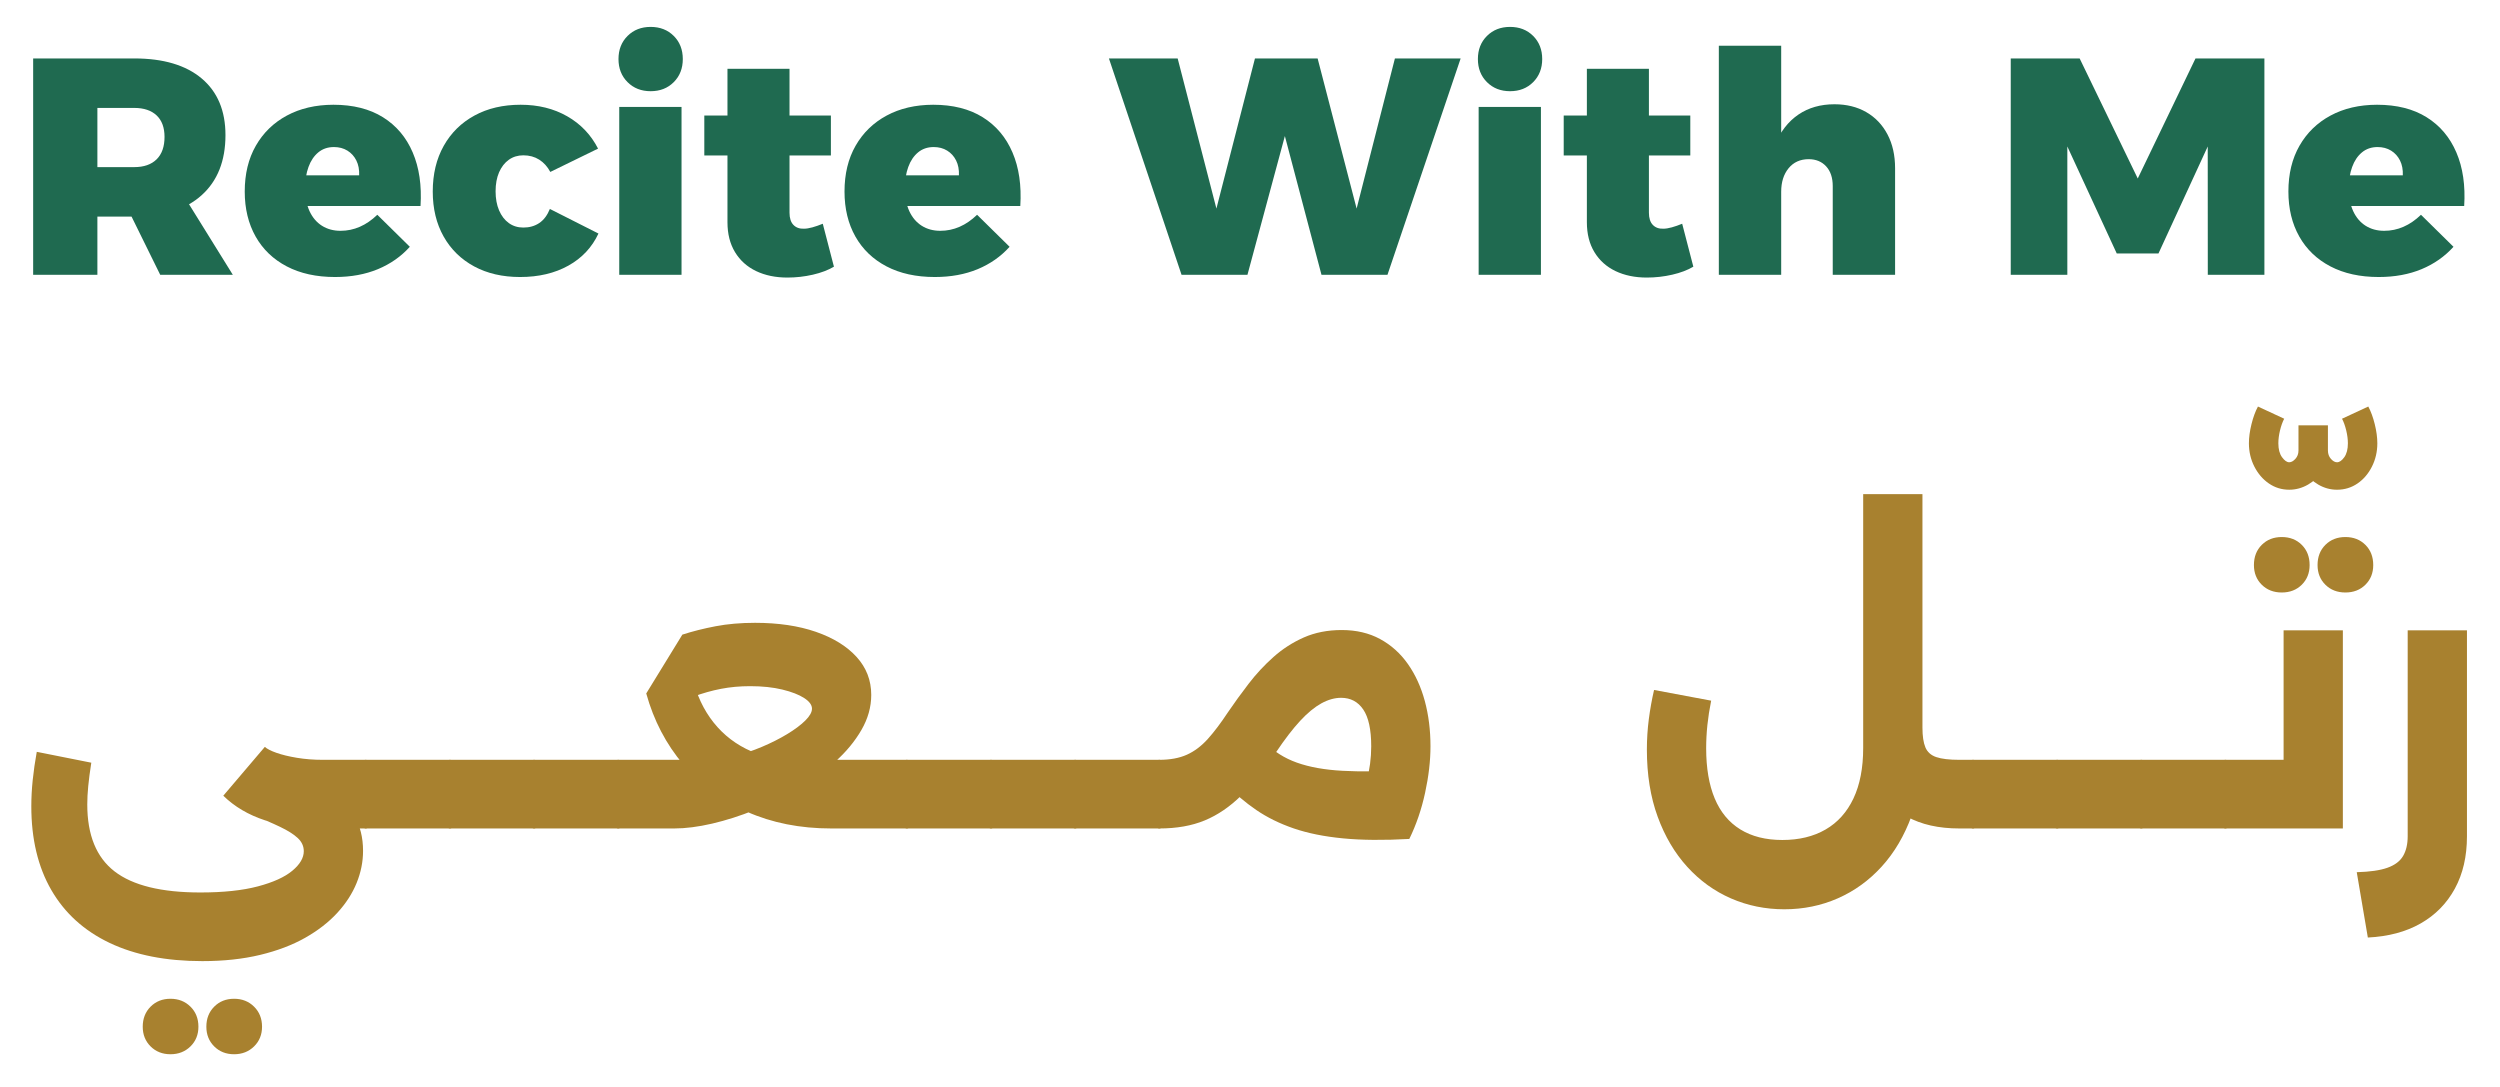
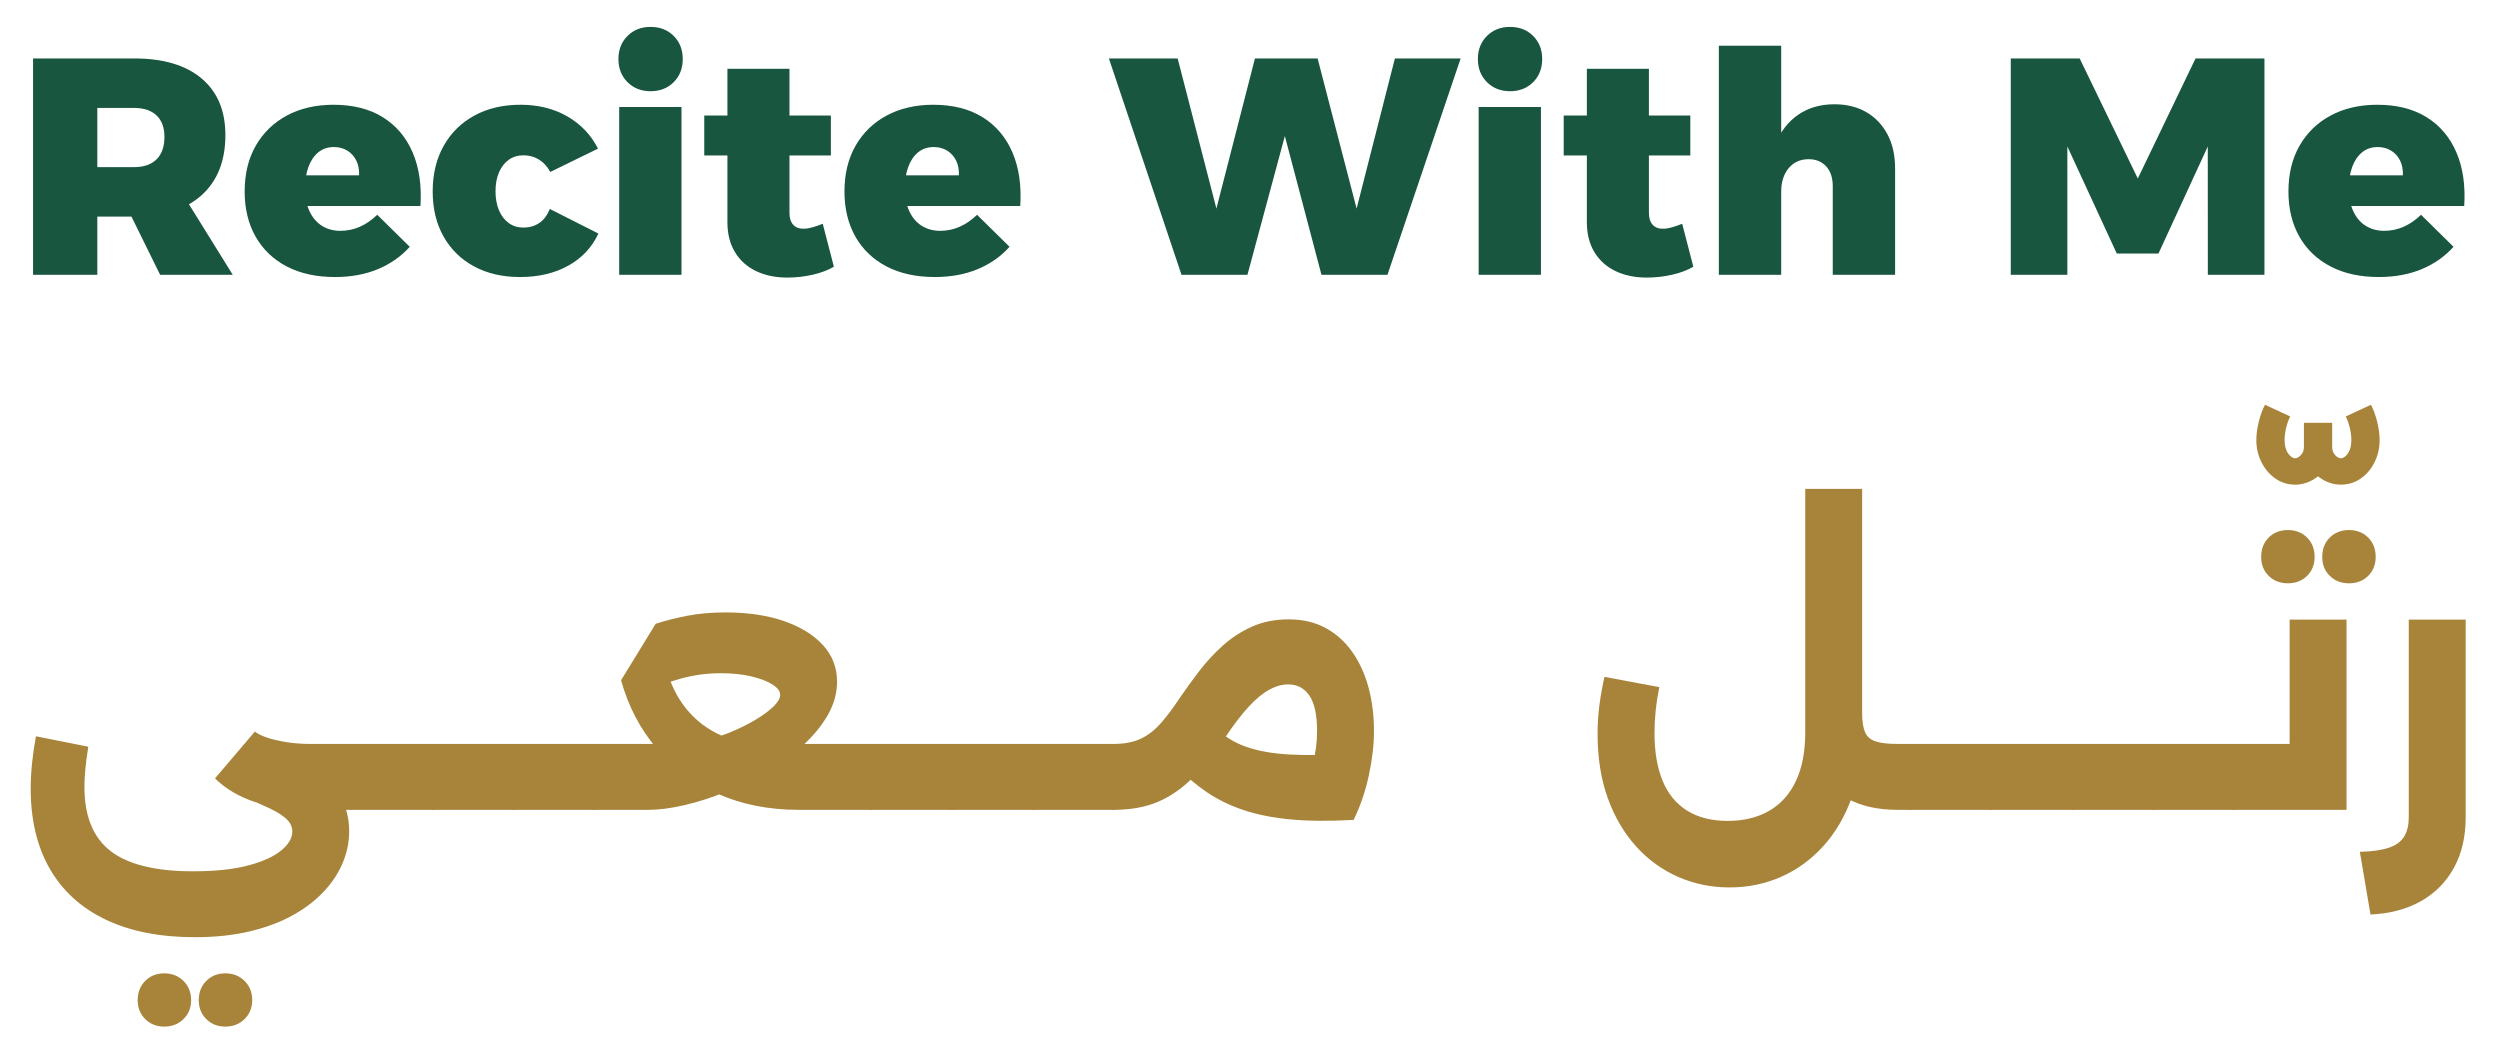
- <svg xmlns="http://www.w3.org/2000/svg" xmlns:xlink="http://www.w3.org/1999/xlink" role="img" aria-label="Recite With Me · رتّل معي" width="605.04" height="263.04" viewBox="0 0 605.04 263.04">
+ <svg xmlns="http://www.w3.org/2000/svg" xmlns:xlink="http://www.w3.org/1999/xlink" role="img" aria-label="Recite With Me · رتّل معي" width="605.04" height="256.08" viewBox="0 0 605.04 256.08">
  <defs>
    <g>
      <g id="light-glyph-0-0">
-         <path d="M 28.863 -52.363 C 35.906 -52.363 41.348 -50.746 45.184 -47.516 C 49.02 -44.285 50.938 -39.715 50.938 -33.812 C 50.938 -27.578 49.02 -22.734 45.184 -19.273 C 41.348 -15.812 35.906 -14.086 28.863 -14.086 L 19.941 -14.086 L 19.941 0 L 4.395 0 L 4.395 -52.363 Z M 28.863 -26.062 C 31.191 -26.062 32.992 -26.688 34.273 -27.945 C 35.551 -29.203 36.191 -31.012 36.191 -33.371 C 36.191 -35.633 35.551 -37.371 34.273 -38.578 C 32.992 -39.781 31.191 -40.387 28.863 -40.387 L 19.941 -40.387 L 19.941 -26.062 Z M 25.441 -19.707 L 40.488 -19.707 L 52.719 0 L 35.148 0 Z M 25.441 -19.707 " />
+         <path d="M 28.863 -52.367 C 35.91 -52.367 41.352 -50.75 45.188 -47.52 C 49.023 -44.285 50.941 -39.719 50.941 -33.812 C 50.941 -27.582 49.023 -22.734 45.188 -19.273 C 41.352 -15.816 35.91 -14.086 28.863 -14.086 L 19.945 -14.086 L 19.945 0 L 4.395 0 L 4.395 -52.367 Z M 28.863 -26.062 C 31.191 -26.062 32.996 -26.691 34.273 -27.945 C 35.551 -29.203 36.191 -31.012 36.191 -33.371 C 36.191 -35.637 35.551 -37.371 34.273 -38.578 C 32.996 -39.785 31.191 -40.387 28.863 -40.387 L 19.945 -40.387 L 19.945 -26.062 Z M 25.441 -19.707 L 40.488 -19.707 L 52.723 0 L 35.148 0 Z M 25.441 -19.707 " />
      </g>
      <g id="light-glyph-0-1">
-         <path d="M 29.125 -24.074 C 29.18 -25.449 28.957 -26.645 28.445 -27.664 C 27.941 -28.68 27.219 -29.477 26.281 -30.055 C 25.348 -30.629 24.262 -30.918 23.023 -30.918 C 21.539 -30.918 20.277 -30.488 19.238 -29.629 C 18.199 -28.77 17.406 -27.594 16.863 -26.098 C 16.32 -24.602 16.047 -22.91 16.047 -21.016 C 16.047 -18.809 16.406 -16.934 17.121 -15.391 C 17.84 -13.852 18.84 -12.676 20.129 -11.863 C 21.418 -11.055 22.914 -10.648 24.617 -10.648 C 27.867 -10.648 30.836 -11.941 33.52 -14.527 L 41.387 -6.781 C 39.285 -4.441 36.711 -2.637 33.668 -1.367 C 30.621 -0.102 27.164 0.535 23.293 0.535 C 18.777 0.535 14.879 -0.32 11.605 -2.035 C 8.328 -3.75 5.816 -6.16 4.062 -9.273 C 2.309 -12.387 1.434 -16.012 1.434 -20.156 C 1.434 -24.418 2.328 -28.113 4.121 -31.242 C 5.914 -34.375 8.418 -36.809 11.633 -38.539 C 14.848 -40.273 18.602 -41.145 22.891 -41.156 C 27.652 -41.156 31.652 -40.148 34.883 -38.133 C 38.117 -36.117 40.52 -33.277 42.086 -29.609 C 43.656 -25.949 44.289 -21.625 43.977 -16.648 L 14.055 -16.648 L 14.055 -24.074 Z M 29.125 -24.074 " />
+         <path d="M 29.125 -24.074 C 29.184 -25.449 28.957 -26.648 28.449 -27.664 C 27.941 -28.684 27.219 -29.48 26.285 -30.055 C 25.348 -30.633 24.262 -30.922 23.027 -30.922 C 21.543 -30.922 20.277 -30.492 19.238 -29.629 C 18.199 -28.77 17.406 -27.594 16.863 -26.098 C 16.32 -24.602 16.047 -22.91 16.047 -21.02 C 16.047 -18.809 16.406 -16.934 17.125 -15.391 C 17.84 -13.852 18.844 -12.676 20.129 -11.863 C 21.418 -11.055 22.914 -10.648 24.617 -10.648 C 27.867 -10.648 30.836 -11.941 33.523 -14.527 L 41.387 -6.781 C 39.289 -4.441 36.715 -2.637 33.668 -1.367 C 30.625 -0.102 27.164 0.535 23.297 0.535 C 18.777 0.535 14.879 -0.32 11.605 -2.035 C 8.328 -3.75 5.816 -6.16 4.062 -9.273 C 2.309 -12.387 1.434 -16.012 1.434 -20.156 C 1.434 -24.418 2.328 -28.113 4.121 -31.246 C 5.914 -34.379 8.418 -36.809 11.633 -38.543 C 14.852 -40.277 18.602 -41.148 22.895 -41.16 C 27.656 -41.16 31.652 -40.152 34.887 -38.133 C 38.117 -36.117 40.52 -33.277 42.09 -29.613 C 43.66 -25.949 44.289 -21.629 43.98 -16.648 L 14.055 -16.648 L 14.055 -24.074 Z M 29.125 -24.074 " />
      </g>
      <g id="light-glyph-0-2">
-         <path d="M 29.883 -24.895 C 29.195 -26.18 28.301 -27.172 27.195 -27.871 C 26.09 -28.57 24.812 -28.918 23.367 -28.918 C 22.023 -28.918 20.844 -28.559 19.84 -27.836 C 18.832 -27.113 18.051 -26.105 17.484 -24.809 C 16.922 -23.508 16.641 -21.977 16.641 -20.215 C 16.641 -18.449 16.922 -16.91 17.484 -15.594 C 18.051 -14.273 18.832 -13.25 19.84 -12.523 C 20.844 -11.797 22.023 -11.434 23.367 -11.434 C 24.836 -11.434 26.113 -11.797 27.199 -12.52 C 28.285 -13.242 29.148 -14.383 29.781 -15.938 L 41.535 -9.988 C 39.977 -6.645 37.551 -4.055 34.254 -2.219 C 30.957 -0.383 27.066 0.535 22.582 0.535 C 18.332 0.535 14.621 -0.32 11.449 -2.035 C 8.277 -3.75 5.816 -6.16 4.062 -9.273 C 2.309 -12.387 1.434 -16.012 1.434 -20.156 C 1.434 -24.375 2.32 -28.062 4.094 -31.215 C 5.863 -34.367 8.348 -36.809 11.539 -38.547 C 14.727 -40.289 18.449 -41.156 22.699 -41.156 C 26.957 -41.156 30.711 -40.227 33.969 -38.367 C 37.227 -36.512 39.715 -33.902 41.441 -30.539 Z M 29.883 -24.895 " />
+         <path d="M 29.883 -24.895 C 29.199 -26.18 28.301 -27.176 27.195 -27.871 C 26.09 -28.57 24.816 -28.922 23.371 -28.922 C 22.023 -28.922 20.848 -28.559 19.84 -27.84 C 18.836 -27.117 18.051 -26.105 17.488 -24.809 C 16.926 -23.512 16.641 -21.98 16.641 -20.215 C 16.641 -18.453 16.926 -16.91 17.488 -15.594 C 18.051 -14.273 18.836 -13.254 19.84 -12.527 C 20.848 -11.797 22.023 -11.434 23.371 -11.434 C 24.836 -11.434 26.113 -11.797 27.199 -12.52 C 28.285 -13.242 29.148 -14.383 29.785 -15.938 L 41.539 -9.988 C 39.98 -6.645 37.555 -4.055 34.254 -2.219 C 30.957 -0.383 27.066 0.535 22.582 0.535 C 18.332 0.535 14.621 -0.32 11.449 -2.035 C 8.277 -3.75 5.816 -6.16 4.062 -9.273 C 2.309 -12.387 1.434 -16.012 1.434 -20.156 C 1.434 -24.379 2.32 -28.062 4.094 -31.215 C 5.867 -34.367 8.348 -36.812 11.539 -38.551 C 14.73 -40.289 18.449 -41.16 22.699 -41.16 C 26.957 -41.16 30.715 -40.23 33.969 -38.371 C 37.227 -36.512 39.719 -33.902 41.445 -30.543 Z M 29.883 -24.895 " />
      </g>
      <g id="light-glyph-0-3">
-         <path d="M -0.25 -52.363 L 16.387 -52.363 L 27.422 -9.605 L 24.117 -9.605 L 35.094 -52.363 L 50.258 -52.363 L 61.367 -9.605 L 58.062 -9.605 L 68.965 -52.363 L 84.875 -52.363 L 67.164 0 L 51.195 0 L 40.637 -40.008 L 44.062 -39.992 L 33.277 0 L 17.328 0 Z M -0.25 -52.363 " />
+         <path d="M -0.25 -52.367 L 16.391 -52.367 L 27.426 -9.605 L 24.121 -9.605 L 35.098 -52.367 L 50.262 -52.367 L 61.371 -9.605 L 58.066 -9.605 L 68.969 -52.367 L 84.879 -52.367 L 67.168 0 L 51.199 0 L 40.641 -40.012 L 44.062 -39.996 L 33.281 0 L 17.328 0 Z M -0.25 -52.367 " />
      </g>
      <g id="light-glyph-1-0">
-         <path d="M 4.578 -40.621 L 19.652 -40.621 L 19.652 0 L 4.578 0 Z M 12.176 -59.996 C 14.449 -59.996 16.312 -59.27 17.773 -57.809 C 19.23 -56.352 19.961 -54.484 19.961 -52.215 C 19.961 -49.953 19.23 -48.09 17.773 -46.629 C 16.312 -45.164 14.449 -44.434 12.176 -44.434 C 9.914 -44.434 8.055 -45.164 6.59 -46.629 C 5.125 -48.09 4.395 -49.953 4.395 -52.215 C 4.395 -54.484 5.125 -56.352 6.59 -57.809 C 8.055 -59.27 9.914 -59.996 12.176 -59.996 Z M 12.176 -59.996 " />
+         <path d="M 4.578 -40.621 L 19.656 -40.621 L 19.656 0 L 4.578 0 Z M 12.176 -60 C 14.449 -60 16.316 -59.273 17.773 -57.812 C 19.23 -56.355 19.961 -54.488 19.961 -52.219 C 19.961 -49.957 19.23 -48.094 17.773 -46.629 C 16.316 -45.168 14.449 -44.434 12.176 -44.434 C 9.918 -44.434 8.055 -45.168 6.59 -46.629 C 5.125 -48.094 4.395 -49.957 4.395 -52.219 C 4.395 -54.488 5.125 -56.355 6.59 -57.812 C 8.055 -59.273 9.918 -60 12.176 -60 Z M 12.176 -60 " />
      </g>
      <g id="light-glyph-1-1">
-         <path d="M 21.578 -15.035 C 21.578 -13.719 21.891 -12.734 22.52 -12.082 C 23.148 -11.426 24 -11.117 25.07 -11.156 C 25.648 -11.156 26.336 -11.27 27.133 -11.488 C 27.926 -11.707 28.758 -12 29.629 -12.359 L 32.328 -1.965 C 30.941 -1.137 29.238 -0.492 27.219 -0.027 C 25.203 0.438 23.148 0.668 21.062 0.668 C 18.203 0.668 15.68 0.145 13.492 -0.902 C 11.309 -1.949 9.605 -3.477 8.387 -5.488 C 7.172 -7.496 6.562 -9.906 6.562 -12.711 L 6.562 -49.859 L 21.578 -49.859 Z M 0.957 -38.551 L 31.594 -38.551 L 31.594 -28.883 L 0.957 -28.883 Z M 0.957 -38.551 " />
+         <path d="M 21.578 -15.035 C 21.578 -13.719 21.891 -12.734 22.52 -12.082 C 23.152 -11.426 24 -11.121 25.07 -11.16 C 25.652 -11.16 26.34 -11.27 27.133 -11.488 C 27.926 -11.711 28.762 -12 29.629 -12.359 L 32.328 -1.965 C 30.941 -1.137 29.238 -0.492 27.219 -0.027 C 25.203 0.438 23.152 0.668 21.062 0.668 C 18.203 0.668 15.68 0.145 13.496 -0.902 C 11.309 -1.949 9.605 -3.48 8.391 -5.488 C 7.172 -7.496 6.562 -9.906 6.562 -12.715 L 6.562 -49.863 L 21.578 -49.863 Z M 0.957 -38.555 L 31.598 -38.555 L 31.598 -28.883 L 0.957 -28.883 Z M 0.957 -38.555 " />
      </g>
      <g id="light-glyph-1-2">
-         <path d="M 32.52 -21.473 C 32.52 -23.496 31.984 -25.09 30.922 -26.246 C 29.859 -27.402 28.441 -27.984 26.676 -27.984 C 24.633 -27.973 23.02 -27.238 21.828 -25.781 C 20.637 -24.324 20.043 -22.43 20.043 -20.094 L 16.59 -20.094 C 16.59 -24.551 17.246 -28.363 18.562 -31.531 C 19.879 -34.695 21.762 -37.109 24.207 -38.777 C 26.656 -40.441 29.562 -41.273 32.93 -41.273 C 35.863 -41.273 38.426 -40.641 40.625 -39.375 C 42.82 -38.113 44.535 -36.316 45.762 -33.992 C 46.992 -31.664 47.609 -28.93 47.609 -25.781 L 47.609 0 L 32.52 0 Z M 4.953 -55.441 L 20.043 -55.441 L 20.043 0 L 4.953 0 Z M 4.953 -55.441 " />
+         <path d="M 32.52 -21.473 C 32.52 -23.496 31.988 -25.09 30.926 -26.246 C 29.859 -27.406 28.445 -27.984 26.676 -27.984 C 24.637 -27.973 23.02 -27.242 21.828 -25.785 C 20.637 -24.328 20.043 -22.43 20.043 -20.094 L 16.59 -20.094 C 16.59 -24.555 17.246 -28.367 18.562 -31.531 C 19.879 -34.699 21.762 -37.113 24.207 -38.777 C 26.656 -40.445 29.566 -41.277 32.934 -41.277 C 35.863 -41.277 38.43 -40.645 40.625 -39.379 C 42.824 -38.113 44.535 -36.316 45.766 -33.992 C 46.996 -31.668 47.609 -28.93 47.609 -25.781 L 47.609 0 L 32.52 0 Z M 4.953 -55.445 L 20.043 -55.445 L 20.043 0 L 4.953 0 Z M 4.953 -55.445 " />
      </g>
      <g id="light-glyph-2-0">
</g>
      <g id="light-glyph-3-0">
-         <path d="M 4.395 -52.363 L 21.07 -52.363 L 35.133 -23.309 L 49.109 -52.363 L 65.785 -52.363 L 65.785 0 L 52.086 0 L 52.07 -31.055 L 40.145 -5.16 L 30.051 -5.16 L 18.09 -31.055 L 18.09 0 L 4.395 0 Z M 4.395 -52.363 " />
+         <path d="M 4.395 -52.367 L 21.07 -52.367 L 35.137 -23.309 L 49.113 -52.367 L 65.789 -52.367 L 65.789 0 L 52.09 0 L 52.074 -31.059 L 40.145 -5.16 L 30.051 -5.16 L 18.09 -31.059 L 18.09 0 L 4.395 0 Z M 4.395 -52.367 " />
      </g>
      <g id="light-glyph-4-0">
-         <path d="M 79.352 0 C 74.352 0 70.129 -0.953 66.676 -2.863 C 63.227 -4.77 60.598 -7.547 58.789 -11.195 C 56.984 -14.844 56.082 -19.25 56.082 -24.418 L 70.426 -24.418 C 70.426 -22.371 70.66 -20.781 71.133 -19.641 C 71.605 -18.504 72.484 -17.711 73.77 -17.273 C 75.055 -16.832 76.914 -16.613 79.352 -16.613 L 82.754 -16.613 L 82.754 0 Z M 37 19.559 C 32.43 19.559 28.129 18.684 24.105 16.934 C 20.078 15.18 16.547 12.633 13.504 9.285 C 10.461 5.941 8.074 1.895 6.34 -2.863 C 4.602 -7.617 3.734 -13.027 3.734 -19.094 C 3.734 -21.586 3.891 -24.035 4.203 -26.445 C 4.516 -28.855 4.938 -31.215 5.473 -33.52 L 19.293 -30.93 C 18.887 -28.918 18.582 -26.957 18.379 -25.039 C 18.18 -23.121 18.082 -21.246 18.082 -19.414 C 18.082 -14.629 18.766 -10.586 20.141 -7.285 C 21.516 -3.984 23.586 -1.48 26.348 0.227 C 29.109 1.934 32.5 2.789 36.52 2.789 C 40.566 2.789 44.055 1.945 46.98 0.254 C 49.906 -1.438 52.156 -3.941 53.727 -7.258 C 55.297 -10.578 56.082 -14.648 56.082 -19.469 L 56.082 -80.914 L 70.426 -80.914 L 70.426 -19.469 C 70.426 -13.332 69.547 -7.855 67.797 -3.047 C 66.043 1.758 63.637 5.844 60.578 9.207 C 57.52 12.57 53.977 15.137 49.949 16.906 C 45.926 18.676 41.609 19.559 37 19.559 Z M 82.648 0 L 82.648 -16.613 C 83.227 -16.613 83.684 -15.863 84.016 -14.363 C 84.348 -12.863 84.516 -10.879 84.516 -8.406 C 84.516 -5.863 84.348 -3.824 84.016 -2.293 C 83.684 -0.766 83.227 0 82.648 0 Z M 82.648 0 " />
+         <path d="M 76.184 0 C 71.383 0 67.324 -0.914 64.012 -2.746 C 60.699 -4.578 58.176 -7.246 56.441 -10.746 C 54.707 -14.25 53.84 -18.48 53.84 -23.441 L 67.613 -23.441 C 67.613 -21.48 67.84 -19.949 68.289 -18.855 C 68.742 -17.762 69.586 -17.004 70.82 -16.582 C 72.055 -16.16 73.844 -15.949 76.184 -15.949 L 79.449 -15.949 L 79.449 0 Z M 35.523 18.777 C 31.133 18.777 27.008 17.938 23.141 16.254 C 19.277 14.574 15.887 12.125 12.965 8.914 C 10.043 5.703 7.75 1.816 6.086 -2.746 C 4.418 -7.312 3.586 -12.508 3.586 -18.332 C 3.586 -20.723 3.734 -23.074 4.035 -25.391 C 4.336 -27.703 4.738 -29.969 5.254 -32.18 L 18.523 -29.695 C 18.129 -27.766 17.836 -25.879 17.645 -24.039 C 17.453 -22.199 17.359 -20.398 17.359 -18.641 C 17.359 -14.043 18.02 -10.164 19.336 -6.996 C 20.656 -3.824 22.641 -1.422 25.293 0.219 C 27.945 1.855 31.203 2.676 35.062 2.676 C 38.945 2.676 42.293 1.867 45.105 0.242 C 47.914 -1.379 50.074 -3.785 51.578 -6.969 C 53.086 -10.152 53.84 -14.062 53.84 -18.691 L 53.84 -77.68 L 67.613 -77.68 L 67.613 -18.691 C 67.613 -12.797 66.77 -7.543 65.09 -2.926 C 63.406 1.688 61.098 5.613 58.16 8.84 C 55.219 12.066 51.82 14.531 47.953 16.23 C 44.09 17.93 39.945 18.777 35.523 18.777 Z M 79.344 0 L 79.344 -15.949 C 79.902 -15.949 80.34 -15.23 80.66 -13.789 C 80.98 -12.352 81.141 -10.445 81.141 -8.07 C 81.141 -5.629 80.98 -3.672 80.66 -2.203 C 80.34 -0.734 79.902 0 79.344 0 Z M 79.344 0 " />
      </g>
      <g id="light-glyph-4-1">
-         <path d="M 14.09 -47.957 L 28.434 -47.957 L 28.434 0 L 0 0 L 0 -16.613 L 14.09 -16.613 Z M 0 0 C -0.578 0 -1.035 -0.762 -1.367 -2.289 C -1.703 -3.812 -1.867 -5.863 -1.867 -8.438 C -1.867 -10.918 -1.703 -12.898 -1.367 -14.383 C -1.035 -15.871 -0.578 -16.613 0 -16.613 Z M 29.047 -57.109 C 27.09 -57.109 25.48 -57.73 24.211 -58.98 C 22.945 -60.23 22.309 -61.82 22.309 -63.75 C 22.309 -65.75 22.945 -67.383 24.211 -68.641 C 25.48 -69.902 27.09 -70.531 29.047 -70.531 C 31.004 -70.531 32.617 -69.902 33.883 -68.641 C 35.152 -67.383 35.785 -65.75 35.785 -63.75 C 35.785 -61.82 35.152 -60.23 33.883 -58.98 C 32.617 -57.73 31.004 -57.109 29.047 -57.109 Z M 13.648 -57.109 C 11.691 -57.109 10.082 -57.73 8.812 -58.98 C 7.547 -60.23 6.91 -61.82 6.91 -63.75 C 6.91 -65.75 7.547 -67.383 8.812 -68.641 C 10.082 -69.902 11.691 -70.531 13.648 -70.531 C 15.605 -70.531 17.219 -69.902 18.484 -68.641 C 19.754 -67.383 20.387 -65.75 20.387 -63.75 C 20.387 -61.82 19.754 -60.23 18.484 -58.98 C 17.219 -57.73 15.605 -57.109 13.648 -57.109 Z M 13.648 -57.109 " />
+         <path d="M 13.527 -46.039 L 27.301 -46.039 L 27.301 0 L 0 0 L 0 -15.949 L 13.527 -15.949 Z M 0 0 C -0.555 0 -0.992 -0.73 -1.312 -2.195 C -1.633 -3.66 -1.793 -5.629 -1.793 -8.102 C -1.793 -10.48 -1.633 -12.383 -1.312 -13.809 C -0.992 -15.234 -0.555 -15.949 0 -15.949 Z M 27.887 -54.828 C 26.008 -54.828 24.461 -55.426 23.246 -56.625 C 22.027 -57.824 21.418 -59.352 21.418 -61.203 C 21.418 -63.125 22.027 -64.691 23.246 -65.898 C 24.461 -67.109 26.008 -67.715 27.887 -67.715 C 29.766 -67.715 31.316 -67.109 32.531 -65.898 C 33.746 -64.691 34.355 -63.125 34.355 -61.203 C 34.355 -59.352 33.746 -57.824 32.531 -56.625 C 31.316 -55.426 29.766 -54.828 27.887 -54.828 Z M 13.105 -54.828 C 11.227 -54.828 9.68 -55.426 8.461 -56.625 C 7.246 -57.824 6.637 -59.352 6.637 -61.203 C 6.637 -63.125 7.246 -64.691 8.461 -65.898 C 9.68 -67.109 11.227 -67.715 13.105 -67.715 C 14.984 -67.715 16.531 -67.109 17.746 -65.898 C 18.965 -64.691 19.574 -63.125 19.574 -61.203 C 19.574 -59.352 18.965 -57.824 17.746 -56.625 C 16.531 -55.426 14.984 -54.828 13.105 -54.828 Z M 13.105 -54.828 " />
      </g>
      <g id="light-glyph-4-2">
-         <path d="M 0 10.582 C 3.168 10.5 5.645 10.145 7.43 9.508 C 9.219 8.871 10.484 7.918 11.223 6.645 C 11.961 5.371 12.328 3.789 12.328 1.895 L 12.328 -47.957 L 26.672 -47.957 L 26.672 1.895 C 26.672 6.762 25.695 10.984 23.738 14.57 C 21.781 18.156 19.02 20.961 15.457 22.988 C 11.895 25.02 7.637 26.152 2.684 26.395 Z M 0 10.582 " />
+         <path d="M 0 10.156 C 3.039 10.082 5.418 9.738 7.133 9.125 C 8.852 8.516 10.062 7.602 10.773 6.379 C 11.48 5.16 11.836 3.637 11.836 1.82 L 11.836 -46.039 L 25.609 -46.039 L 25.609 1.82 C 25.609 6.488 24.668 10.547 22.789 13.988 C 20.91 17.43 18.262 20.125 14.84 22.07 C 11.418 24.02 7.332 25.109 2.574 25.34 Z M 0 10.156 " />
      </g>
      <g id="light-glyph-4-3">
-         <path d="M 0 0 L 0 -16.613 L 21.59 -16.613 C 23.574 -16.613 25.707 -16.898 27.996 -17.473 C 30.281 -18.047 32.539 -18.805 34.766 -19.742 C 36.992 -20.68 39.027 -21.707 40.867 -22.816 C 42.711 -23.93 44.176 -25.023 45.266 -26.098 C 46.355 -27.176 46.902 -28.141 46.902 -28.992 C 46.902 -29.895 46.27 -30.75 45.004 -31.57 C 43.742 -32.387 41.984 -33.07 39.734 -33.617 C 37.484 -34.164 34.883 -34.438 31.93 -34.438 C 29.465 -34.438 27.121 -34.227 24.898 -33.797 C 22.676 -33.371 20.406 -32.73 18.094 -31.875 L 15.105 -28.516 L 6.793 -32.676 L 15.531 -46.914 C 18.012 -47.715 20.695 -48.391 23.578 -48.941 C 26.461 -49.492 29.648 -49.77 33.145 -49.77 C 38.738 -49.77 43.641 -49.043 47.848 -47.59 C 52.055 -46.133 55.34 -44.109 57.703 -41.508 C 60.062 -38.914 61.246 -35.848 61.246 -32.316 C 61.246 -29.406 60.457 -26.586 58.875 -23.848 C 57.297 -21.113 55.18 -18.551 52.52 -16.16 C 49.859 -13.766 46.855 -11.586 43.512 -9.613 C 40.168 -7.645 36.711 -5.938 33.145 -4.504 C 29.578 -3.066 26.105 -1.957 22.73 -1.172 C 19.355 -0.391 16.305 0 13.582 0 Z M 51.582 0 C 44.031 0 37.215 -1.352 31.137 -4.055 C 25.055 -6.762 19.934 -10.57 15.766 -15.484 C 11.598 -20.398 8.605 -26.129 6.793 -32.676 L 17.668 -38.188 C 18.422 -33.855 19.938 -30.066 22.215 -26.82 C 24.492 -23.574 27.395 -21.059 30.922 -19.281 C 34.449 -17.5 38.383 -16.613 42.723 -16.613 L 69.879 -16.613 L 69.879 0 Z M 69.879 0 L 69.879 -16.613 C 70.457 -16.613 70.91 -15.863 71.246 -14.363 C 71.578 -12.863 71.746 -10.879 71.746 -8.406 C 71.746 -5.863 71.578 -3.824 71.246 -2.293 C 70.91 -0.766 70.457 0 69.879 0 Z M 0 0 C -0.578 0 -1.035 -0.766 -1.367 -2.293 C -1.703 -3.824 -1.867 -5.875 -1.867 -8.445 C -1.867 -10.918 -1.703 -12.898 -1.367 -14.383 C -1.035 -15.871 -0.578 -16.613 0 -16.613 Z M 0 0 " />
+         <path d="M 0 0 L 0 -15.949 L 20.727 -15.949 C 22.633 -15.949 24.68 -16.223 26.875 -16.773 C 29.07 -17.328 31.238 -18.051 33.379 -18.953 C 35.516 -19.855 37.469 -20.84 39.238 -21.906 C 41.004 -22.973 42.41 -24.023 43.457 -25.055 C 44.504 -26.09 45.027 -27.016 45.027 -27.836 C 45.027 -28.699 44.422 -29.523 43.207 -30.309 C 41.996 -31.094 40.309 -31.75 38.148 -32.273 C 35.988 -32.801 33.488 -33.062 30.656 -33.062 C 28.289 -33.062 26.039 -32.859 23.902 -32.449 C 21.77 -32.039 19.59 -31.422 17.371 -30.602 L 14.5 -27.375 L 6.52 -31.371 L 14.91 -45.039 C 17.293 -45.809 19.867 -46.457 22.633 -46.988 C 25.402 -47.516 28.465 -47.781 31.82 -47.781 C 37.191 -47.781 41.898 -47.082 45.938 -45.688 C 49.977 -44.289 53.129 -42.344 55.398 -39.852 C 57.664 -37.359 58.797 -34.418 58.797 -31.027 C 58.797 -28.234 58.039 -25.523 56.523 -22.898 C 55.008 -20.27 52.973 -17.809 50.422 -15.512 C 47.867 -13.215 44.984 -11.121 41.773 -9.23 C 38.562 -7.336 35.246 -5.703 31.82 -4.324 C 28.395 -2.945 25.062 -1.879 21.82 -1.125 C 18.582 -0.375 15.652 0 13.039 0 Z M 49.523 0 C 42.273 0 35.73 -1.297 29.891 -3.895 C 24.055 -6.492 19.137 -10.148 15.133 -14.867 C 11.133 -19.586 8.262 -25.086 6.52 -31.371 L 16.961 -36.664 C 17.688 -32.504 19.141 -28.863 21.328 -25.746 C 23.516 -22.633 26.301 -20.219 29.688 -18.512 C 33.074 -16.801 36.848 -15.949 41.016 -15.949 L 67.086 -15.949 L 67.086 0 Z M 67.086 0 L 67.086 -15.949 C 67.641 -15.949 68.078 -15.23 68.398 -13.789 C 68.719 -12.352 68.879 -10.445 68.879 -8.07 C 68.879 -5.629 68.719 -3.672 68.398 -2.203 C 68.078 -0.734 67.641 0 67.086 0 Z M 0 0 C -0.555 0 -0.992 -0.734 -1.312 -2.203 C -1.633 -3.672 -1.793 -5.641 -1.793 -8.109 C -1.793 -10.484 -1.633 -12.383 -1.312 -13.809 C -0.992 -15.234 -0.555 -15.949 0 -15.949 Z M 0 0 " />
      </g>
      <g id="light-glyph-4-4">
-         <path d="M 0 0 L 0 -16.613 C 2.633 -16.613 4.863 -17.027 6.695 -17.852 C 8.531 -18.68 10.219 -19.953 11.762 -21.668 C 13.305 -23.387 14.918 -25.523 16.598 -28.074 C 18.172 -30.387 19.859 -32.715 21.656 -35.051 C 23.453 -37.391 25.449 -39.539 27.648 -41.496 C 29.844 -43.453 32.293 -45.031 34.996 -46.227 C 37.703 -47.422 40.762 -48.023 44.18 -48.023 C 47.691 -48.023 50.785 -47.293 53.461 -45.84 C 56.133 -44.387 58.371 -42.375 60.176 -39.809 C 61.984 -37.242 63.348 -34.262 64.27 -30.863 C 65.188 -27.465 65.648 -23.805 65.648 -19.883 C 65.648 -16.387 65.211 -12.629 64.34 -8.613 C 63.469 -4.598 62.195 -0.883 60.523 2.535 L 46.914 -3.48 C 48.348 -5.973 49.438 -8.613 50.184 -11.406 C 50.93 -14.203 51.305 -17.027 51.305 -19.883 C 51.305 -23.922 50.664 -26.887 49.383 -28.781 C 48.102 -30.676 46.312 -31.621 44.02 -31.621 C 42.461 -31.621 40.863 -31.172 39.223 -30.27 C 37.582 -29.363 35.871 -27.949 34.09 -26.027 C 32.312 -24.102 30.383 -21.59 28.301 -18.492 C 25.418 -14.188 22.602 -10.68 19.848 -7.965 C 17.094 -5.254 14.148 -3.246 11.016 -1.949 C 7.879 -0.648 4.207 0 0 0 Z M 59.738 -14.078 L 60.523 2.535 C 54.352 2.883 48.996 2.836 44.461 2.395 C 39.922 1.957 35.953 1.152 32.551 -0.012 C 29.148 -1.18 26.125 -2.668 23.477 -4.477 C 20.832 -6.285 18.375 -8.375 16.105 -10.742 L 25.594 -20.828 C 27.719 -18.641 30.301 -17.008 33.336 -15.926 C 36.375 -14.844 40.051 -14.188 44.359 -13.957 C 48.668 -13.727 53.797 -13.766 59.738 -14.078 Z M 0 0 C -0.578 0 -1.035 -0.766 -1.367 -2.293 C -1.703 -3.824 -1.867 -5.875 -1.867 -8.445 C -1.867 -10.918 -1.703 -12.898 -1.367 -14.383 C -1.035 -15.871 -0.578 -16.613 0 -16.613 Z M 0 0 " />
+         <path d="M 0 0 L 0 -15.949 C 2.527 -15.949 4.672 -16.344 6.43 -17.141 C 8.188 -17.934 9.809 -19.156 11.293 -20.805 C 12.773 -22.453 14.32 -24.504 15.938 -26.953 C 17.449 -29.172 19.066 -31.406 20.789 -33.652 C 22.516 -35.898 24.434 -37.961 26.543 -39.84 C 28.652 -41.719 31.004 -43.23 33.602 -44.379 C 36.195 -45.527 39.133 -46.102 42.414 -46.102 C 45.789 -46.102 48.758 -45.406 51.324 -44.008 C 53.891 -42.613 56.039 -40.684 57.773 -38.219 C 59.508 -35.754 60.816 -32.891 61.699 -29.629 C 62.582 -26.367 63.027 -22.852 63.027 -19.086 C 63.027 -15.73 62.605 -12.125 61.77 -8.27 C 60.934 -4.414 59.711 -0.848 58.105 2.434 L 45.039 -3.344 C 46.414 -5.734 47.461 -8.27 48.18 -10.953 C 48.895 -13.633 49.254 -16.344 49.254 -19.086 C 49.254 -22.965 48.641 -25.812 47.41 -27.633 C 46.18 -29.449 44.465 -30.359 42.262 -30.359 C 40.766 -30.359 39.23 -29.926 37.656 -29.059 C 36.078 -28.191 34.438 -26.836 32.73 -24.984 C 31.023 -23.137 29.168 -20.727 27.172 -17.754 C 24.402 -13.621 21.699 -10.254 19.055 -7.648 C 16.41 -5.043 13.586 -3.117 10.574 -1.871 C 7.566 -0.625 4.039 0 0 0 Z M 57.352 -13.516 L 58.105 2.434 C 52.18 2.766 47.039 2.723 42.684 2.301 C 38.328 1.879 34.516 1.105 31.25 -0.012 C 27.984 -1.133 25.082 -2.559 22.539 -4.297 C 20 -6.035 17.641 -8.039 15.461 -10.312 L 24.57 -19.996 C 26.609 -17.895 29.09 -16.328 32.004 -15.289 C 34.922 -14.25 38.449 -13.621 42.586 -13.398 C 46.723 -13.176 51.645 -13.215 57.352 -13.516 Z M 0 0 C -0.555 0 -0.992 -0.734 -1.312 -2.203 C -1.633 -3.672 -1.793 -5.641 -1.793 -8.109 C -1.793 -10.484 -1.633 -12.383 -1.312 -13.809 C -0.992 -15.234 -0.555 -15.949 0 -15.949 Z M 0 0 " />
      </g>
      <g id="light-glyph-5-0">
-         <path d="M 0 0 L 0 -16.613 L 20.375 -16.613 L 20.375 0 Z M 20.375 0 L 20.375 -16.613 C 20.953 -16.613 21.41 -15.863 21.742 -14.363 C 22.074 -12.863 22.242 -10.879 22.242 -8.406 C 22.242 -5.863 22.074 -3.824 21.742 -2.293 C 21.41 -0.766 20.953 0 20.375 0 Z M 0 0 C -0.578 0 -1.035 -0.766 -1.367 -2.293 C -1.703 -3.824 -1.867 -5.875 -1.867 -8.445 C -1.867 -10.918 -1.703 -12.898 -1.367 -14.383 C -1.035 -15.871 -0.578 -16.613 0 -16.613 Z M 0 0 " />
+         <path d="M 0 0 L 0 -15.949 L 19.562 -15.949 L 19.562 0 Z M 19.562 0 L 19.562 -15.949 C 20.117 -15.949 20.555 -15.23 20.875 -13.789 C 21.195 -12.352 21.355 -10.445 21.355 -8.07 C 21.355 -5.629 21.195 -3.672 20.875 -2.203 C 20.555 -0.734 20.117 0 19.562 0 Z M 0 0 C -0.555 0 -0.992 -0.734 -1.312 -2.203 C -1.633 -3.672 -1.793 -5.641 -1.793 -8.109 C -1.793 -10.484 -1.633 -12.383 -1.312 -13.809 C -0.992 -15.234 -0.555 -15.949 0 -15.949 Z M 0 0 " />
      </g>
      <g id="light-glyph-5-1">
-         <path d="M 44.578 32.105 C 35.801 32.105 28.324 30.633 22.148 27.695 C 15.977 24.754 11.273 20.488 8.047 14.902 C 4.816 9.316 3.203 2.562 3.203 -5.363 C 3.203 -7.43 3.316 -9.555 3.543 -11.75 C 3.77 -13.941 4.098 -16.207 4.523 -18.547 L 17.719 -15.918 C 17.383 -13.758 17.133 -11.871 16.98 -10.262 C 16.824 -8.652 16.746 -7.164 16.746 -5.805 C 16.746 1.598 18.949 6.996 23.355 10.395 C 27.766 13.793 34.68 15.492 44.098 15.492 C 49.684 15.492 54.332 15 58.035 14.016 C 61.742 13.035 64.52 11.773 66.367 10.234 C 68.219 8.695 69.145 7.117 69.145 5.496 C 69.145 4.289 68.66 3.227 67.688 2.32 C 66.719 1.414 65.289 0.508 63.391 -0.398 C 61.496 -1.309 59.164 -2.309 56.387 -3.402 L 60.562 -17.266 C 63.047 -16.242 65.625 -15.09 68.305 -13.809 C 70.98 -12.531 73.469 -11.012 75.77 -9.262 C 78.066 -7.508 79.93 -5.438 81.352 -3.047 C 82.777 -0.66 83.488 2.168 83.488 5.43 C 83.488 8.055 82.969 10.645 81.926 13.203 C 80.887 15.758 79.324 18.172 77.238 20.441 C 75.152 22.711 72.555 24.719 69.453 26.473 C 66.348 28.227 62.719 29.602 58.562 30.602 C 54.41 31.602 49.746 32.105 44.578 32.105 Z M 73.723 0 C 63.09 0 55.07 -2.641 49.664 -7.926 L 59.723 -19.75 C 60.23 -19.27 61.164 -18.789 62.52 -18.309 C 63.875 -17.828 65.531 -17.426 67.488 -17.102 C 69.445 -16.773 71.523 -16.613 73.723 -16.613 L 84.129 -16.613 L 84.129 0 Z M 84.129 0 L 84.129 -16.613 C 84.707 -16.613 85.164 -15.863 85.496 -14.363 C 85.828 -12.863 85.996 -10.879 85.996 -8.406 C 85.996 -5.863 85.828 -3.824 85.496 -2.293 C 85.164 -0.766 84.707 0 84.129 0 Z M 52.277 54.641 C 50.34 54.641 48.734 54.008 47.469 52.746 C 46.199 51.484 45.566 49.895 45.566 47.98 C 45.566 46.016 46.199 44.395 47.469 43.125 C 48.734 41.852 50.34 41.215 52.277 41.215 C 54.219 41.215 55.828 41.852 57.113 43.125 C 58.398 44.395 59.043 46.016 59.043 47.98 C 59.043 49.895 58.398 51.484 57.113 52.746 C 55.828 54.008 54.219 54.641 52.277 54.641 Z M 36.879 54.641 C 34.941 54.641 33.34 54.008 32.07 52.746 C 30.801 51.484 30.168 49.895 30.168 47.98 C 30.168 46.016 30.801 44.395 32.07 43.125 C 33.34 41.852 34.941 41.215 36.879 41.215 C 38.82 41.215 40.434 41.852 41.719 43.125 C 43.004 44.395 43.645 46.016 43.645 47.98 C 43.645 49.895 43.004 51.484 41.719 52.746 C 40.434 54.008 38.82 54.641 36.879 54.641 Z M 36.879 54.641 " />
+         <path d="M 42.797 30.82 C 34.367 30.82 27.191 29.41 21.266 26.586 C 15.336 23.766 10.824 19.672 7.723 14.309 C 4.625 8.945 3.074 2.461 3.074 -5.152 C 3.074 -7.133 3.184 -9.176 3.402 -11.277 C 3.617 -13.383 3.934 -15.559 4.344 -17.805 L 17.012 -15.281 C 16.688 -13.207 16.449 -11.398 16.301 -9.852 C 16.152 -8.305 16.078 -6.879 16.078 -5.57 C 16.078 1.535 18.191 6.719 22.422 9.98 C 26.656 13.242 33.293 14.871 42.336 14.871 C 47.699 14.871 52.16 14.402 55.719 13.457 C 59.273 12.512 61.941 11.301 63.715 9.824 C 65.492 8.348 66.383 6.832 66.383 5.277 C 66.383 4.117 65.914 3.098 64.984 2.227 C 64.055 1.355 62.68 0.488 60.859 -0.383 C 59.039 -1.254 56.801 -2.215 54.137 -3.266 L 58.145 -16.578 C 60.527 -15.594 63.004 -14.488 65.574 -13.258 C 68.145 -12.031 70.535 -10.574 72.742 -8.891 C 74.949 -7.207 76.738 -5.219 78.102 -2.926 C 79.469 -0.633 80.152 2.078 80.152 5.215 C 80.152 7.734 79.652 10.219 78.652 12.676 C 77.656 15.129 76.156 17.445 74.152 19.625 C 72.148 21.801 69.656 23.73 66.676 25.414 C 63.695 27.098 60.211 28.418 56.223 29.379 C 52.234 30.34 47.758 30.82 42.797 30.82 Z M 70.777 0 C 60.57 0 52.871 -2.535 47.68 -7.609 L 57.34 -18.961 C 57.824 -18.5 58.719 -18.035 60.023 -17.574 C 61.324 -17.113 62.914 -16.73 64.793 -16.418 C 66.672 -16.105 68.668 -15.949 70.777 -15.949 L 80.77 -15.949 L 80.77 0 Z M 80.77 0 L 80.77 -15.949 C 81.324 -15.949 81.762 -15.23 82.082 -13.789 C 82.402 -12.352 82.562 -10.445 82.562 -8.07 C 82.562 -5.629 82.402 -3.672 82.082 -2.203 C 81.762 -0.734 81.324 0 80.77 0 Z M 50.191 52.457 C 48.328 52.457 46.789 51.852 45.57 50.637 C 44.355 49.426 43.746 47.902 43.746 46.066 C 43.746 44.176 44.355 42.621 45.57 41.402 C 46.789 40.18 48.328 39.57 50.191 39.57 C 52.051 39.57 53.598 40.18 54.832 41.402 C 56.066 42.621 56.684 44.176 56.684 46.066 C 56.684 47.902 56.066 49.426 54.832 50.637 C 53.598 51.852 52.051 52.457 50.191 52.457 Z M 35.406 52.457 C 33.547 52.457 32.008 51.852 30.789 50.637 C 29.57 49.426 28.965 47.902 28.965 46.066 C 28.965 44.176 29.57 42.621 30.789 41.402 C 32.008 40.18 33.547 39.57 35.406 39.57 C 37.27 39.57 38.816 40.18 40.051 41.402 C 41.285 42.621 41.902 44.176 41.902 46.066 C 41.902 47.902 41.285 49.426 40.051 50.637 C 38.816 51.852 37.27 52.457 35.406 52.457 Z M 35.406 52.457 " />
      </g>
      <g id="light-glyph-6-0">
-         <path d="M 21.32 -43.633 C 19.723 -43.633 18.211 -44.047 16.793 -44.871 C 15.375 -45.699 14.219 -46.793 13.328 -48.156 C 12.438 -49.516 11.996 -51.016 11.996 -52.652 L 11.996 -59.215 L 19.121 -59.215 L 19.121 -53.133 C 19.121 -52.324 19.363 -51.645 19.848 -51.098 C 20.332 -50.551 20.824 -50.277 21.32 -50.277 C 21.91 -50.277 22.496 -50.684 23.078 -51.496 C 23.66 -52.312 23.953 -53.434 23.953 -54.867 C 23.953 -55.836 23.816 -56.875 23.551 -57.98 C 23.285 -59.09 22.945 -60.035 22.535 -60.816 L 28.891 -63.766 C 29.52 -62.594 30.043 -61.168 30.457 -59.496 C 30.871 -57.824 31.078 -56.281 31.078 -54.867 C 31.078 -52.84 30.645 -50.965 29.781 -49.242 C 28.918 -47.523 27.754 -46.156 26.285 -45.148 C 24.816 -44.137 23.164 -43.633 21.32 -43.633 Z M 9.754 -43.633 C 7.938 -43.633 6.297 -44.137 4.828 -45.148 C 3.363 -46.156 2.191 -47.523 1.312 -49.242 C 0.438 -50.965 0 -52.84 0 -54.867 C 0 -56.281 0.207 -57.824 0.621 -59.496 C 1.035 -61.168 1.555 -62.594 2.188 -63.766 L 8.539 -60.816 C 8.129 -60.035 7.793 -59.09 7.523 -57.98 C 7.258 -56.875 7.125 -55.836 7.125 -54.867 C 7.125 -53.434 7.422 -52.312 8.02 -51.496 C 8.617 -50.684 9.195 -50.277 9.754 -50.277 C 10.254 -50.277 10.75 -50.551 11.246 -51.098 C 11.746 -51.645 11.996 -52.324 11.996 -53.133 L 11.996 -59.215 L 19.121 -59.215 L 19.121 -52.652 C 19.121 -51.016 18.676 -49.516 17.785 -48.156 C 16.895 -46.793 15.734 -45.699 14.305 -44.871 C 12.871 -44.047 11.355 -43.633 9.754 -43.633 Z M 9.754 -43.633 " />
+         <path d="M 20.469 -41.887 C 18.934 -41.887 17.484 -42.285 16.121 -43.078 C 14.758 -43.875 13.652 -44.926 12.797 -46.23 C 11.941 -47.539 11.516 -48.977 11.516 -50.551 L 11.516 -56.852 L 18.355 -56.852 L 18.355 -51.012 C 18.355 -50.234 18.59 -49.582 19.055 -49.055 C 19.52 -48.531 19.992 -48.27 20.469 -48.27 C 21.035 -48.27 21.598 -48.66 22.156 -49.438 C 22.715 -50.223 22.996 -51.301 22.996 -52.676 C 22.996 -53.605 22.867 -54.602 22.609 -55.664 C 22.355 -56.73 22.027 -57.637 21.637 -58.387 L 27.734 -61.219 C 28.34 -60.094 28.844 -58.727 29.238 -57.121 C 29.637 -55.516 29.836 -54.031 29.836 -52.676 C 29.836 -50.727 29.422 -48.93 28.594 -47.277 C 27.766 -45.625 26.645 -44.312 25.234 -43.344 C 23.828 -42.375 22.238 -41.887 20.469 -41.887 Z M 9.363 -41.887 C 7.621 -41.887 6.047 -42.375 4.637 -43.344 C 3.227 -44.312 2.102 -45.625 1.262 -47.277 C 0.422 -48.93 0 -50.727 0 -52.676 C 0 -54.031 0.199 -55.516 0.594 -57.121 C 0.992 -58.727 1.492 -60.094 2.102 -61.219 L 8.199 -58.387 C 7.805 -57.637 7.48 -56.73 7.223 -55.664 C 6.969 -54.602 6.84 -53.605 6.84 -52.676 C 6.84 -51.301 7.125 -50.223 7.699 -49.438 C 8.273 -48.66 8.828 -48.27 9.363 -48.27 C 9.844 -48.27 10.32 -48.531 10.797 -49.055 C 11.277 -49.582 11.516 -50.234 11.516 -51.012 L 11.516 -56.852 L 18.355 -56.852 L 18.355 -50.551 C 18.355 -48.977 17.93 -47.539 17.074 -46.23 C 16.223 -44.926 15.105 -43.875 13.73 -43.078 C 12.355 -42.285 10.902 -41.887 9.363 -41.887 Z M 9.363 -41.887 " />
      </g>
    </g>
  </defs>
-   <g fill="rgb(12.16%, 41.57%, 31.369%)" fill-opacity="1">
-     <use xlink:href="#light-glyph-0-0" x="3.628" y="66.507" />
+   <g fill="rgb(9.409%, 33.73%, 24.709%)" fill-opacity="1">
+     <use xlink:href="#light-glyph-0-0" x="3.607" y="66.511" />
  </g>
-   <g fill="rgb(12.16%, 41.57%, 31.369%)" fill-opacity="1">
-     <use xlink:href="#light-glyph-0-1" x="57.797" y="66.507" />
+   <g fill="rgb(9.409%, 33.73%, 24.709%)" fill-opacity="1">
+     <use xlink:href="#light-glyph-0-1" x="57.778" y="66.511" />
  </g>
-   <g fill="rgb(12.16%, 41.57%, 31.369%)" fill-opacity="1">
-     <use xlink:href="#light-glyph-0-2" x="103.299" y="66.507" />
+   <g fill="rgb(9.409%, 33.73%, 24.709%)" fill-opacity="1">
+     <use xlink:href="#light-glyph-0-2" x="103.283" y="66.511" />
  </g>
-   <g fill="rgb(12.16%, 41.57%, 31.369%)" fill-opacity="1">
-     <use xlink:href="#light-glyph-1-0" x="145.289" y="66.507" />
+   <g fill="rgb(9.409%, 33.73%, 24.709%)" fill-opacity="1">
+     <use xlink:href="#light-glyph-1-0" x="145.275" y="66.511" />
  </g>
-   <g fill="rgb(12.16%, 41.57%, 31.369%)" fill-opacity="1">
-     <use xlink:href="#light-glyph-1-1" x="169.497" y="66.507" />
+   <g fill="rgb(9.409%, 33.73%, 24.709%)" fill-opacity="1">
+     <use xlink:href="#light-glyph-1-1" x="169.485" y="66.511" />
  </g>
-   <g fill="rgb(12.16%, 41.57%, 31.369%)" fill-opacity="1">
-     <use xlink:href="#light-glyph-0-1" x="202.951" y="66.507" />
+   <g fill="rgb(9.409%, 33.73%, 24.709%)" fill-opacity="1">
+     <use xlink:href="#light-glyph-0-1" x="202.94" y="66.511" />
  </g>
-   <g fill="rgb(12.16%, 41.57%, 31.369%)" fill-opacity="1">
-     <use xlink:href="#light-glyph-2-0" x="248.452" y="66.507" />
+   <g fill="rgb(9.409%, 33.73%, 24.709%)" fill-opacity="1">
+     <use xlink:href="#light-glyph-2-0" x="248.444" y="66.511" />
  </g>
-   <g fill="rgb(12.16%, 41.57%, 31.369%)" fill-opacity="1">
-     <use xlink:href="#light-glyph-0-3" x="268.626" y="66.507" />
+   <g fill="rgb(9.409%, 33.73%, 24.709%)" fill-opacity="1">
+     <use xlink:href="#light-glyph-0-3" x="268.619" y="66.511" />
  </g>
-   <g fill="rgb(12.16%, 41.57%, 31.369%)" fill-opacity="1">
-     <use xlink:href="#light-glyph-1-0" x="353.278" y="66.507" />
+   <g fill="rgb(9.409%, 33.73%, 24.709%)" fill-opacity="1">
+     <use xlink:href="#light-glyph-1-0" x="353.276" y="66.511" />
  </g>
-   <g fill="rgb(12.16%, 41.57%, 31.369%)" fill-opacity="1">
-     <use xlink:href="#light-glyph-1-1" x="377.486" y="66.507" />
+   <g fill="rgb(9.409%, 33.73%, 24.709%)" fill-opacity="1">
+     <use xlink:href="#light-glyph-1-1" x="377.485" y="66.511" />
  </g>
-   <g fill="rgb(12.16%, 41.57%, 31.369%)" fill-opacity="1">
-     <use xlink:href="#light-glyph-1-2" x="411.033" y="66.507" />
+   <g fill="rgb(9.409%, 33.73%, 24.709%)" fill-opacity="1">
+     <use xlink:href="#light-glyph-1-2" x="411.035" y="66.511" />
  </g>
-   <g fill="rgb(12.16%, 41.57%, 31.369%)" fill-opacity="1">
-     <use xlink:href="#light-glyph-2-0" x="462.064" y="66.507" />
+   <g fill="rgb(9.409%, 33.73%, 24.709%)" fill-opacity="1">
+     <use xlink:href="#light-glyph-2-0" x="462.068" y="66.511" />
  </g>
-   <g fill="rgb(12.16%, 41.57%, 31.369%)" fill-opacity="1">
-     <use xlink:href="#light-glyph-3-0" x="482.237" y="66.507" />
+   <g fill="rgb(9.409%, 33.73%, 24.709%)" fill-opacity="1">
+     <use xlink:href="#light-glyph-3-0" x="482.243" y="66.511" />
  </g>
-   <g fill="rgb(12.16%, 41.57%, 31.369%)" fill-opacity="1">
-     <use xlink:href="#light-glyph-0-1" x="552.395" y="66.507" />
+   <g fill="rgb(9.409%, 33.73%, 24.709%)" fill-opacity="1">
+     <use xlink:href="#light-glyph-0-1" x="552.405" y="66.511" />
  </g>
-   <g fill="rgb(65.88%, 50.589%, 18.43%)" fill-opacity="1">
-     <use xlink:href="#light-glyph-4-0" x="394.837" y="200.502" />
+   <g fill="rgb(65.88%, 51.759%, 22.749%)" fill-opacity="1">
+     <use xlink:href="#light-glyph-4-0" x="383.056" y="195.995" />
  </g>
-   <g fill="rgb(65.88%, 50.589%, 18.43%)" fill-opacity="1">
-     <use xlink:href="#light-glyph-5-0" x="477.494" y="200.502" />
+   <g fill="rgb(65.88%, 51.759%, 22.749%)" fill-opacity="1">
+     <use xlink:href="#light-glyph-5-0" x="462.41" y="195.995" />
  </g>
-   <g fill="rgb(65.88%, 50.589%, 18.43%)" fill-opacity="1">
-     <use xlink:href="#light-glyph-5-0" x="497.855" y="200.502" />
+   <g fill="rgb(65.88%, 51.759%, 22.749%)" fill-opacity="1">
+     <use xlink:href="#light-glyph-5-0" x="481.958" y="195.995" />
  </g>
-   <g fill="rgb(65.88%, 50.589%, 18.43%)" fill-opacity="1">
-     <use xlink:href="#light-glyph-5-0" x="518.215" y="200.502" />
+   <g fill="rgb(65.88%, 51.759%, 22.749%)" fill-opacity="1">
+     <use xlink:href="#light-glyph-5-0" x="501.505" y="195.995" />
  </g>
-   <g fill="rgb(65.88%, 50.589%, 18.43%)" fill-opacity="1">
-     <use xlink:href="#light-glyph-6-0" x="544.273" y="162.154" />
+   <g fill="rgb(65.88%, 51.759%, 22.749%)" fill-opacity="1">
+     <use xlink:href="#light-glyph-5-0" x="521.052" y="195.995" />
  </g>
-   <g fill="rgb(65.88%, 50.589%, 18.43%)" fill-opacity="1">
-     <use xlink:href="#light-glyph-4-1" x="538.576" y="200.502" />
+   <g fill="rgb(65.88%, 51.759%, 22.749%)" fill-opacity="1">
+     <use xlink:href="#light-glyph-6-0" x="546.069" y="159.179" />
  </g>
-   <g fill="rgb(65.88%, 50.589%, 18.43%)" fill-opacity="1">
-     <use xlink:href="#light-glyph-4-2" x="570.371" y="200.502" />
+   <g fill="rgb(65.88%, 51.759%, 22.749%)" fill-opacity="1">
+     <use xlink:href="#light-glyph-4-1" x="540.599" y="195.995" />
  </g>
-   <g fill="rgb(65.88%, 50.589%, 18.43%)" fill-opacity="1">
-     <use xlink:href="#light-glyph-5-1" x="4.376" y="200.502" />
+   <g fill="rgb(65.88%, 51.759%, 22.749%)" fill-opacity="1">
+     <use xlink:href="#light-glyph-4-2" x="571.124" y="195.995" />
  </g>
-   <g fill="rgb(65.88%, 50.589%, 18.43%)" fill-opacity="1">
-     <use xlink:href="#light-glyph-5-0" x="88.527" y="200.502" />
+   <g fill="rgb(65.88%, 51.759%, 22.749%)" fill-opacity="1">
+     <use xlink:href="#light-glyph-5-1" x="4.354" y="195.995" />
  </g>
-   <g fill="rgb(65.88%, 50.589%, 18.43%)" fill-opacity="1">
-     <use xlink:href="#light-glyph-5-0" x="108.887" y="200.502" />
+   <g fill="rgb(65.88%, 51.759%, 22.749%)" fill-opacity="1">
+     <use xlink:href="#light-glyph-5-0" x="85.143" y="195.995" />
  </g>
-   <g fill="rgb(65.88%, 50.589%, 18.43%)" fill-opacity="1">
-     <use xlink:href="#light-glyph-5-0" x="129.248" y="200.502" />
+   <g fill="rgb(65.88%, 51.759%, 22.749%)" fill-opacity="1">
+     <use xlink:href="#light-glyph-5-0" x="104.69" y="195.995" />
  </g>
-   <g fill="rgb(65.88%, 50.589%, 18.43%)" fill-opacity="1">
-     <use xlink:href="#light-glyph-4-3" x="149.609" y="200.502" />
+   <g fill="rgb(65.88%, 51.759%, 22.749%)" fill-opacity="1">
+     <use xlink:href="#light-glyph-5-0" x="124.237" y="195.995" />
  </g>
-   <g fill="rgb(65.88%, 50.589%, 18.43%)" fill-opacity="1">
-     <use xlink:href="#light-glyph-5-0" x="219.47" y="200.502" />
+   <g fill="rgb(65.88%, 51.759%, 22.749%)" fill-opacity="1">
+     <use xlink:href="#light-glyph-4-3" x="143.785" y="195.995" />
  </g>
-   <g fill="rgb(65.88%, 50.589%, 18.43%)" fill-opacity="1">
-     <use xlink:href="#light-glyph-5-0" x="239.83" y="200.502" />
+   <g fill="rgb(65.88%, 51.759%, 22.749%)" fill-opacity="1">
+     <use xlink:href="#light-glyph-5-0" x="210.855" y="195.995" />
  </g>
-   <g fill="rgb(65.88%, 50.589%, 18.43%)" fill-opacity="1">
-     <use xlink:href="#light-glyph-5-0" x="260.191" y="200.502" />
+   <g fill="rgb(65.88%, 51.759%, 22.749%)" fill-opacity="1">
+     <use xlink:href="#light-glyph-5-0" x="230.402" y="195.995" />
  </g>
-   <g fill="rgb(65.88%, 50.589%, 18.43%)" fill-opacity="1">
-     <use xlink:href="#light-glyph-4-4" x="280.552" y="200.502" />
+   <g fill="rgb(65.88%, 51.759%, 22.749%)" fill-opacity="1">
+     <use xlink:href="#light-glyph-5-0" x="249.949" y="195.995" />
+   </g>
+   <g fill="rgb(65.88%, 51.759%, 22.749%)" fill-opacity="1">
+     <use xlink:href="#light-glyph-4-4" x="269.497" y="195.995" />
  </g>
</svg>
